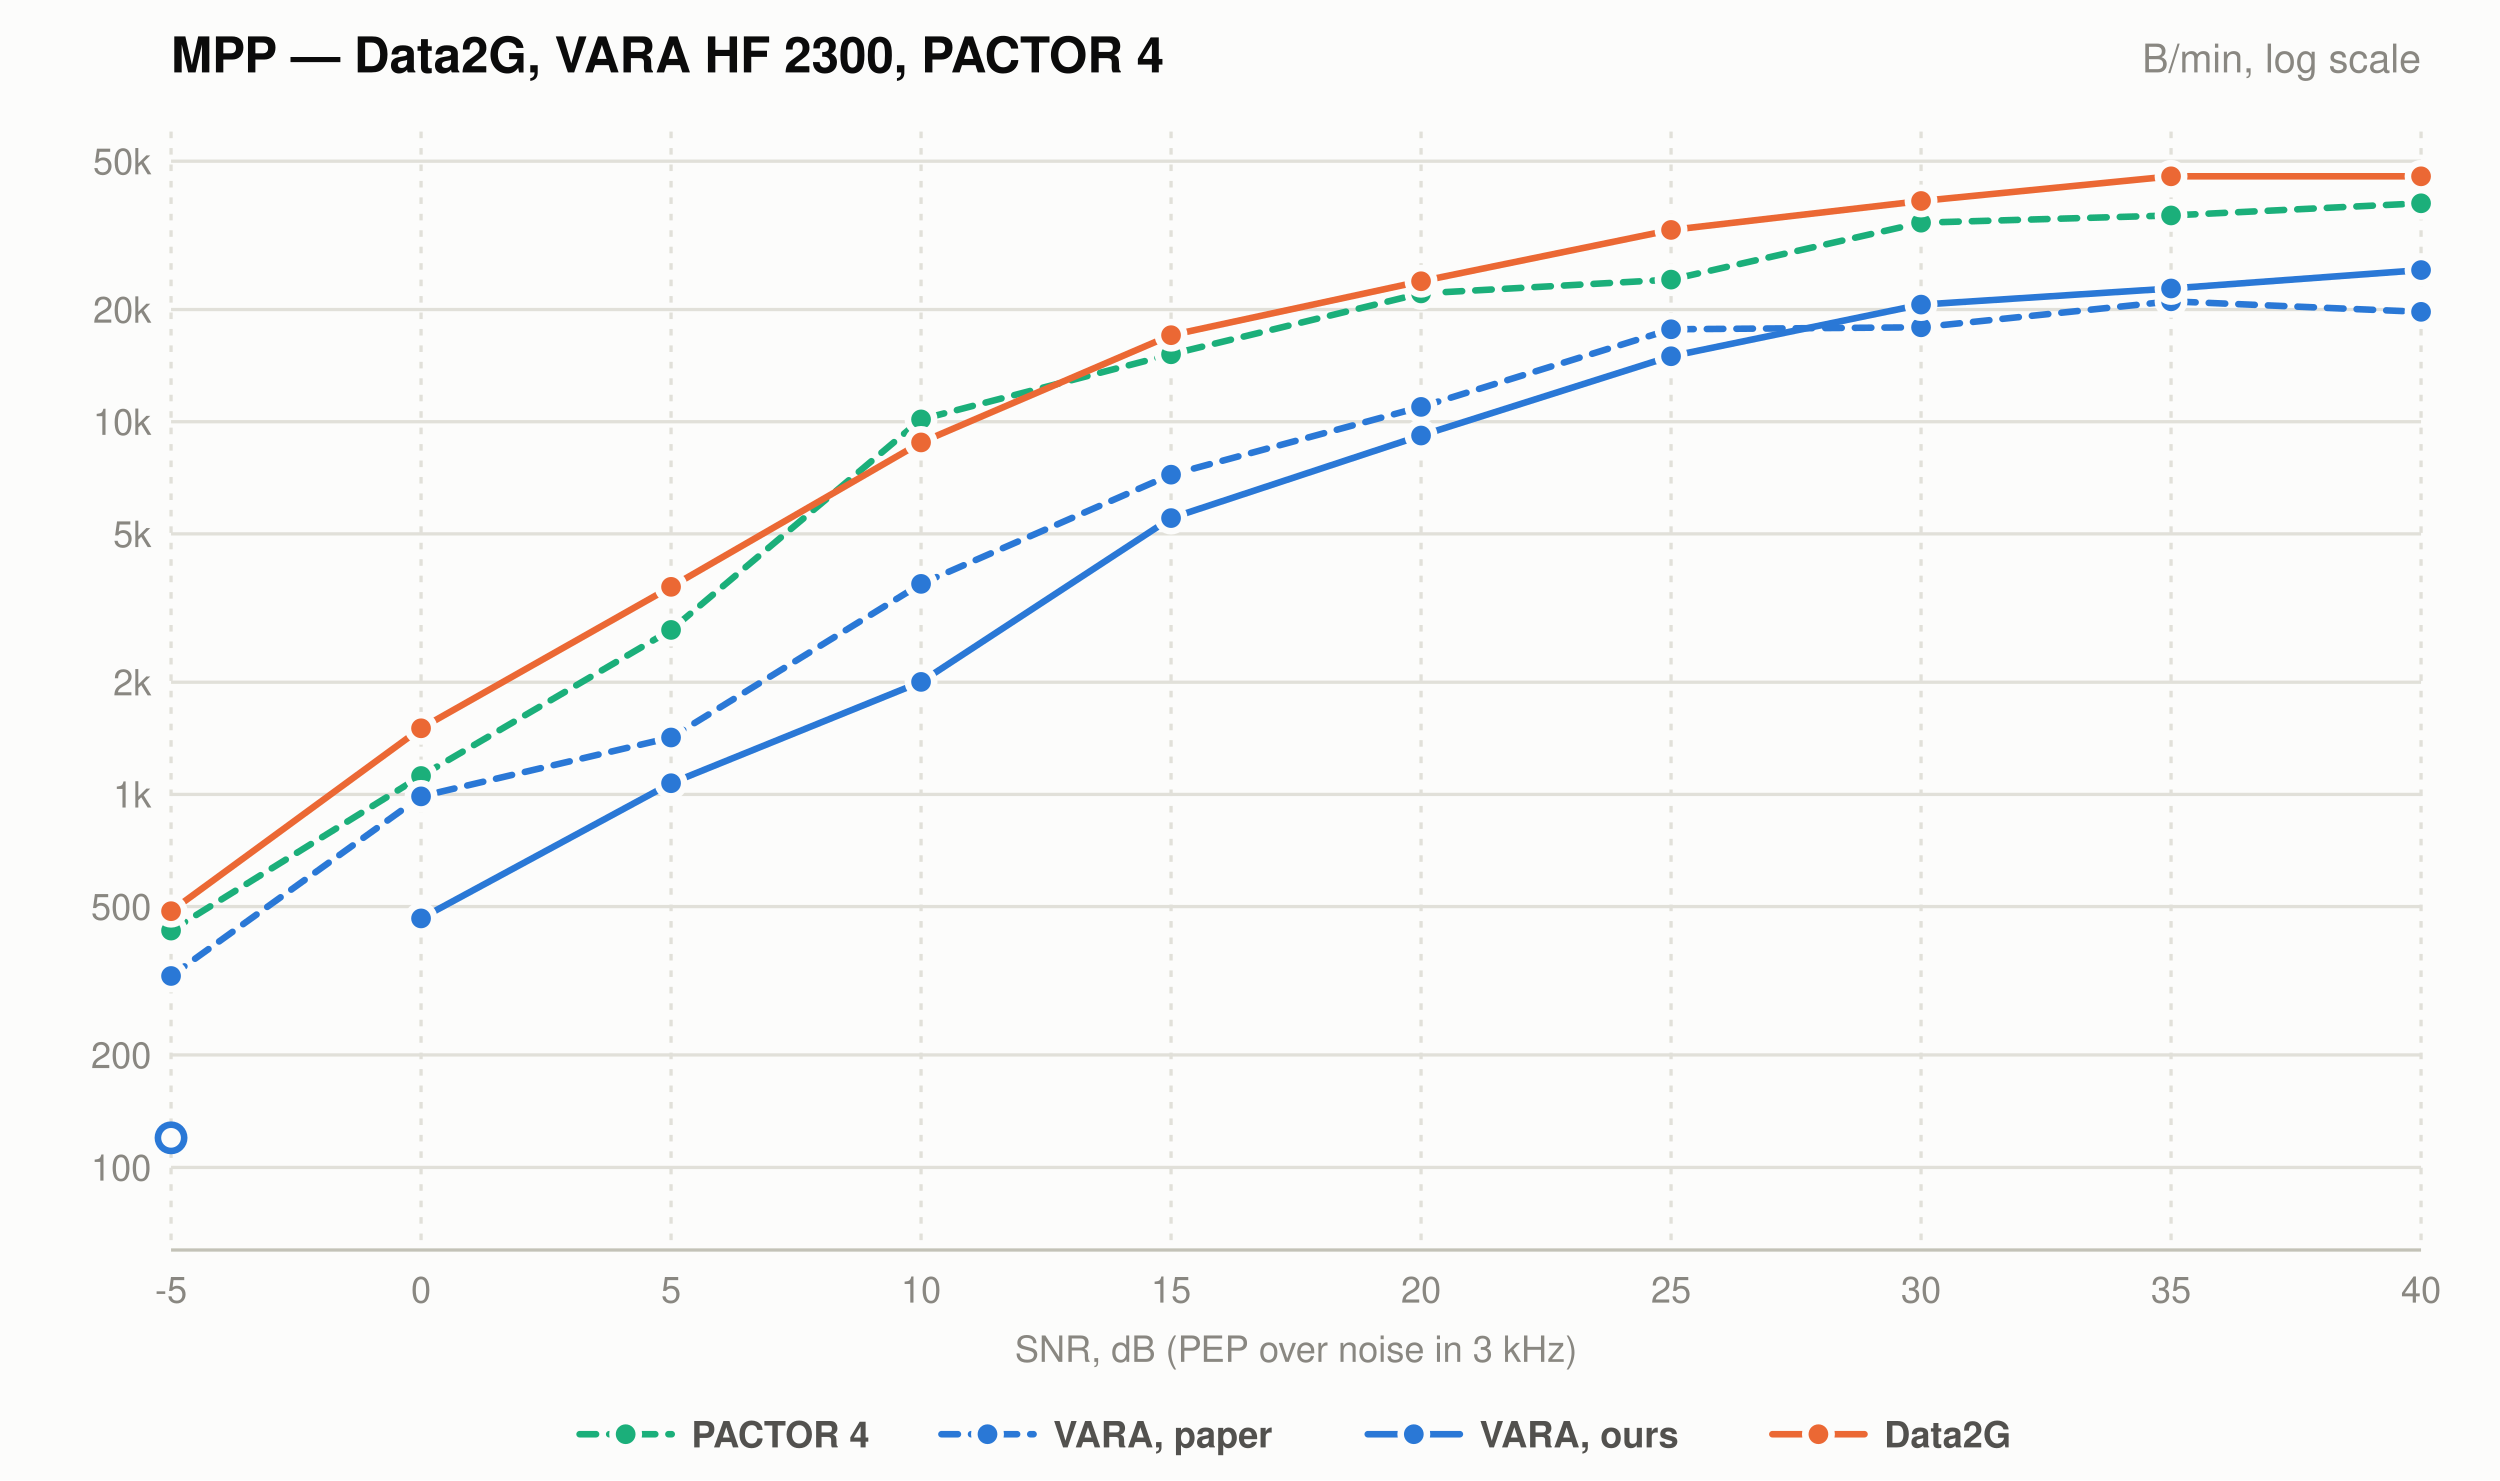
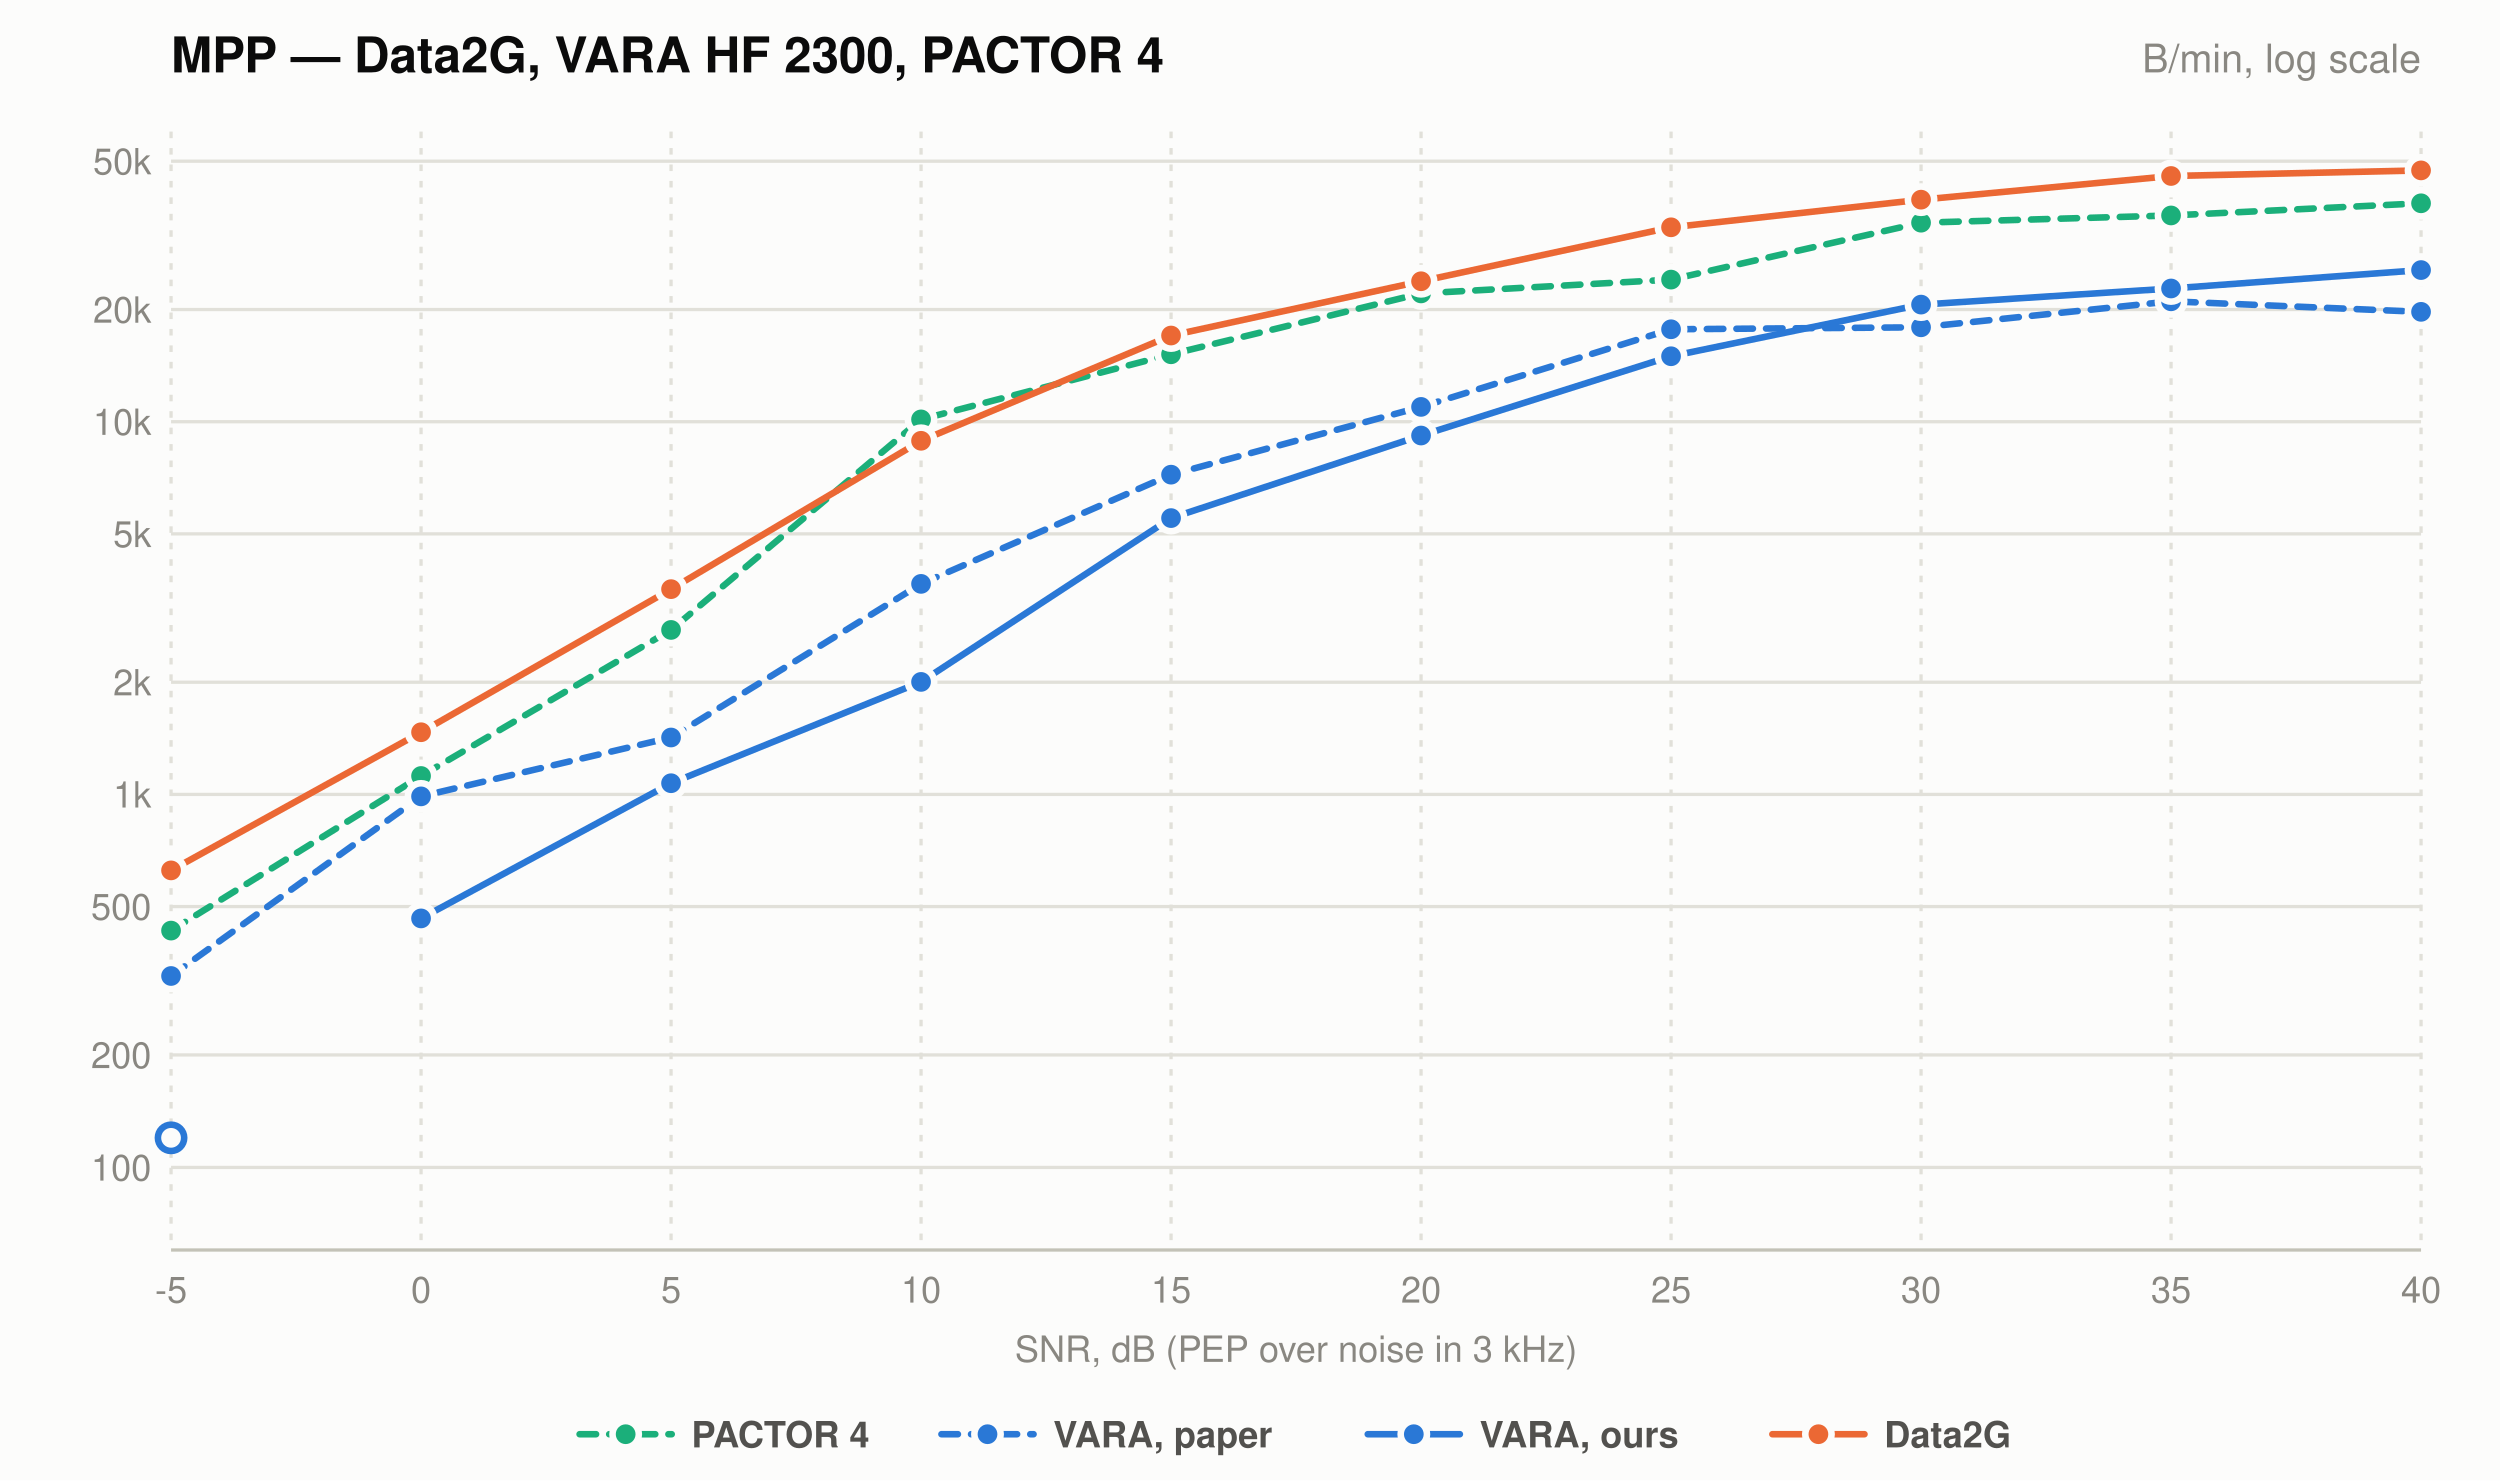
<svg xmlns="http://www.w3.org/2000/svg" viewBox="0 0 760 450" width="760" height="450" font-family="-apple-system, BlinkMacSystemFont, 'Segoe UI', Helvetica, Arial, sans-serif">
  <rect width="760" height="450" fill="#fcfcfb" />
  <text x="52" y="22" font-size="15" font-weight="600" fill="#0b0b0b">MPP — Data2G, VARA HF 2300, PACTOR 4</text>
  <text x="736" y="22" font-size="12" fill="#898781" text-anchor="end">B/min, log scale</text>
  <line x1="52" x2="736" y1="354.9" y2="354.9" stroke="#e1e0d9" />
  <text x="46" y="358.9" font-size="11" fill="#898781" text-anchor="end">100</text>
  <line x1="52" x2="736" y1="320.7" y2="320.7" stroke="#e1e0d9" />
  <text x="46" y="324.7" font-size="11" fill="#898781" text-anchor="end">200</text>
  <line x1="52" x2="736" y1="275.6" y2="275.6" stroke="#e1e0d9" />
  <text x="46" y="279.6" font-size="11" fill="#898781" text-anchor="end">500</text>
  <line x1="52" x2="736" y1="241.5" y2="241.5" stroke="#e1e0d9" />
  <text x="46" y="245.5" font-size="11" fill="#898781" text-anchor="end">1k</text>
  <line x1="52" x2="736" y1="207.4" y2="207.4" stroke="#e1e0d9" />
  <text x="46" y="211.4" font-size="11" fill="#898781" text-anchor="end">2k</text>
  <line x1="52" x2="736" y1="162.3" y2="162.3" stroke="#e1e0d9" />
  <text x="46" y="166.3" font-size="11" fill="#898781" text-anchor="end">5k</text>
  <line x1="52" x2="736" y1="128.2" y2="128.2" stroke="#e1e0d9" />
  <text x="46" y="132.2" font-size="11" fill="#898781" text-anchor="end">10k</text>
  <line x1="52" x2="736" y1="94.1" y2="94.1" stroke="#e1e0d9" />
  <text x="46" y="98.1" font-size="11" fill="#898781" text-anchor="end">20k</text>
  <line x1="52" x2="736" y1="49.0" y2="49.0" stroke="#e1e0d9" />
  <text x="46" y="53.0" font-size="11" fill="#898781" text-anchor="end">50k</text>
  <line x1="52.0" x2="52.0" y1="40" y2="380" stroke="#e1e0d9" stroke-dasharray="2 3" />
  <text x="52.0" y="396" font-size="11" fill="#898781" text-anchor="middle">-5</text>
  <line x1="128.0" x2="128.0" y1="40" y2="380" stroke="#e1e0d9" stroke-dasharray="2 3" />
  <text x="128.0" y="396" font-size="11" fill="#898781" text-anchor="middle">0</text>
  <line x1="204.0" x2="204.0" y1="40" y2="380" stroke="#e1e0d9" stroke-dasharray="2 3" />
  <text x="204.0" y="396" font-size="11" fill="#898781" text-anchor="middle">5</text>
  <line x1="280.0" x2="280.0" y1="40" y2="380" stroke="#e1e0d9" stroke-dasharray="2 3" />
  <text x="280.0" y="396" font-size="11" fill="#898781" text-anchor="middle">10</text>
  <line x1="356.0" x2="356.0" y1="40" y2="380" stroke="#e1e0d9" stroke-dasharray="2 3" />
  <text x="356.0" y="396" font-size="11" fill="#898781" text-anchor="middle">15</text>
  <line x1="432.0" x2="432.0" y1="40" y2="380" stroke="#e1e0d9" stroke-dasharray="2 3" />
  <text x="432.0" y="396" font-size="11" fill="#898781" text-anchor="middle">20</text>
  <line x1="508.0" x2="508.0" y1="40" y2="380" stroke="#e1e0d9" stroke-dasharray="2 3" />
  <text x="508.0" y="396" font-size="11" fill="#898781" text-anchor="middle">25</text>
  <line x1="584.0" x2="584.0" y1="40" y2="380" stroke="#e1e0d9" stroke-dasharray="2 3" />
  <text x="584.0" y="396" font-size="11" fill="#898781" text-anchor="middle">30</text>
  <line x1="660.0" x2="660.0" y1="40" y2="380" stroke="#e1e0d9" stroke-dasharray="2 3" />
  <text x="660.0" y="396" font-size="11" fill="#898781" text-anchor="middle">35</text>
  <line x1="736.0" x2="736.0" y1="40" y2="380" stroke="#e1e0d9" stroke-dasharray="2 3" />
  <text x="736.0" y="396" font-size="11" fill="#898781" text-anchor="middle">40</text>
  <line x1="52" x2="736" y1="380" y2="380" stroke="#c3c2b7" />
  <text x="394.0" y="414" font-size="11" fill="#898781" text-anchor="middle">SNR, dB (PEP over noise in 3 kHz)</text>
  <path d="M52.0,282.9L128.0,235.9L204.0,191.5L280.0,127.5L356.0,107.7L432.0,89.2L508.0,85.0L584.0,67.7L660.0,65.5L736.0,61.8" fill="none" stroke="#1baf7a" stroke-width="2" stroke-linejoin="round" stroke-linecap="round" stroke-dasharray="5 4" />
  <circle cx="52.0" cy="282.9" r="4" fill="#1baf7a" stroke="#fcfcfb" stroke-width="2" />
  <circle cx="128.0" cy="235.9" r="4" fill="#1baf7a" stroke="#fcfcfb" stroke-width="2" />
  <circle cx="204.0" cy="191.5" r="4" fill="#1baf7a" stroke="#fcfcfb" stroke-width="2" />
  <circle cx="280.0" cy="127.5" r="4" fill="#1baf7a" stroke="#fcfcfb" stroke-width="2" />
  <circle cx="356.0" cy="107.7" r="4" fill="#1baf7a" stroke="#fcfcfb" stroke-width="2" />
  <circle cx="432.0" cy="89.2" r="4" fill="#1baf7a" stroke="#fcfcfb" stroke-width="2" />
  <circle cx="508.0" cy="85.0" r="4" fill="#1baf7a" stroke="#fcfcfb" stroke-width="2" />
  <circle cx="584.0" cy="67.7" r="4" fill="#1baf7a" stroke="#fcfcfb" stroke-width="2" />
  <circle cx="660.0" cy="65.5" r="4" fill="#1baf7a" stroke="#fcfcfb" stroke-width="2" />
  <circle cx="736.0" cy="61.8" r="4" fill="#1baf7a" stroke="#fcfcfb" stroke-width="2" />
  <path d="M52.0,296.7L128.0,242.1L204.0,224.2L280.0,177.5L356.0,144.3L432.0,123.7L508.0,100.1L584.0,99.5L660.0,91.6L736.0,94.8" fill="none" stroke="#2a78d6" stroke-width="2" stroke-linejoin="round" stroke-linecap="round" stroke-dasharray="5 4" />
  <circle cx="52.0" cy="296.7" r="4" fill="#2a78d6" stroke="#fcfcfb" stroke-width="2" />
  <circle cx="128.0" cy="242.1" r="4" fill="#2a78d6" stroke="#fcfcfb" stroke-width="2" />
  <circle cx="204.0" cy="224.2" r="4" fill="#2a78d6" stroke="#fcfcfb" stroke-width="2" />
  <circle cx="280.0" cy="177.5" r="4" fill="#2a78d6" stroke="#fcfcfb" stroke-width="2" />
  <circle cx="356.0" cy="144.3" r="4" fill="#2a78d6" stroke="#fcfcfb" stroke-width="2" />
  <circle cx="432.0" cy="123.7" r="4" fill="#2a78d6" stroke="#fcfcfb" stroke-width="2" />
  <circle cx="508.0" cy="100.1" r="4" fill="#2a78d6" stroke="#fcfcfb" stroke-width="2" />
  <circle cx="584.0" cy="99.5" r="4" fill="#2a78d6" stroke="#fcfcfb" stroke-width="2" />
  <circle cx="660.0" cy="91.6" r="4" fill="#2a78d6" stroke="#fcfcfb" stroke-width="2" />
  <circle cx="736.0" cy="94.8" r="4" fill="#2a78d6" stroke="#fcfcfb" stroke-width="2" />
  <path d="M128.0,279.2L204.0,238.1L280.0,207.3L356.0,157.5L432.0,132.4L508.0,108.3L584.0,92.6L660.0,87.7L736.0,82.1" fill="none" stroke="#2a78d6" stroke-width="2" stroke-linejoin="round" stroke-linecap="round" />
  <circle cx="52.0" cy="345.9" r="4" fill="#fcfcfb" stroke="#2a78d6" stroke-width="2" />
  <circle cx="128.0" cy="279.2" r="4" fill="#2a78d6" stroke="#fcfcfb" stroke-width="2" />
  <circle cx="204.0" cy="238.1" r="4" fill="#2a78d6" stroke="#fcfcfb" stroke-width="2" />
  <circle cx="280.0" cy="207.3" r="4" fill="#2a78d6" stroke="#fcfcfb" stroke-width="2" />
  <circle cx="356.0" cy="157.5" r="4" fill="#2a78d6" stroke="#fcfcfb" stroke-width="2" />
  <circle cx="432.0" cy="132.4" r="4" fill="#2a78d6" stroke="#fcfcfb" stroke-width="2" />
  <circle cx="508.0" cy="108.3" r="4" fill="#2a78d6" stroke="#fcfcfb" stroke-width="2" />
  <circle cx="584.0" cy="92.6" r="4" fill="#2a78d6" stroke="#fcfcfb" stroke-width="2" />
  <circle cx="660.0" cy="87.7" r="4" fill="#2a78d6" stroke="#fcfcfb" stroke-width="2" />
  <circle cx="736.0" cy="82.1" r="4" fill="#2a78d6" stroke="#fcfcfb" stroke-width="2" />
-   <path d="M52.0,277.0L128.0,221.4L204.0,178.4L280.0,134.5L356.0,101.9L432.0,85.5L508.0,69.9L584.0,61.1L660.0,53.6L736.0,53.6" fill="none" stroke="#eb6834" stroke-width="2" stroke-linejoin="round" stroke-linecap="round" />
-   <circle cx="52.0" cy="277.0" r="4" fill="#eb6834" stroke="#fcfcfb" stroke-width="2" />
-   <circle cx="128.0" cy="221.4" r="4" fill="#eb6834" stroke="#fcfcfb" stroke-width="2" />
-   <circle cx="204.0" cy="178.4" r="4" fill="#eb6834" stroke="#fcfcfb" stroke-width="2" />
-   <circle cx="280.0" cy="134.5" r="4" fill="#eb6834" stroke="#fcfcfb" stroke-width="2" />
-   <circle cx="356.0" cy="101.9" r="4" fill="#eb6834" stroke="#fcfcfb" stroke-width="2" />
+   <path d="M52.0,264.6L128.0,222.6L204.0,179.1L280.0,134.0L356.0,102.0L432.0,85.5L508.0,69.1L584.0,60.7L660.0,53.5L736.0,51.8" fill="none" stroke="#eb6834" stroke-width="2" stroke-linejoin="round" stroke-linecap="round" />
+   <circle cx="52.0" cy="264.6" r="4" fill="#eb6834" stroke="#fcfcfb" stroke-width="2" />
+   <circle cx="128.0" cy="222.6" r="4" fill="#eb6834" stroke="#fcfcfb" stroke-width="2" />
+   <circle cx="204.0" cy="179.1" r="4" fill="#eb6834" stroke="#fcfcfb" stroke-width="2" />
+   <circle cx="280.0" cy="134.0" r="4" fill="#eb6834" stroke="#fcfcfb" stroke-width="2" />
+   <circle cx="356.0" cy="102.0" r="4" fill="#eb6834" stroke="#fcfcfb" stroke-width="2" />
  <circle cx="432.0" cy="85.5" r="4" fill="#eb6834" stroke="#fcfcfb" stroke-width="2" />
-   <circle cx="508.0" cy="69.9" r="4" fill="#eb6834" stroke="#fcfcfb" stroke-width="2" />
-   <circle cx="584.0" cy="61.1" r="4" fill="#eb6834" stroke="#fcfcfb" stroke-width="2" />
-   <circle cx="660.0" cy="53.6" r="4" fill="#eb6834" stroke="#fcfcfb" stroke-width="2" />
-   <circle cx="736.0" cy="53.6" r="4" fill="#eb6834" stroke="#fcfcfb" stroke-width="2" />
+   <circle cx="508.0" cy="69.1" r="4" fill="#eb6834" stroke="#fcfcfb" stroke-width="2" />
+   <circle cx="584.0" cy="60.7" r="4" fill="#eb6834" stroke="#fcfcfb" stroke-width="2" />
+   <circle cx="660.0" cy="53.5" r="4" fill="#eb6834" stroke="#fcfcfb" stroke-width="2" />
+   <circle cx="736.0" cy="51.8" r="4" fill="#eb6834" stroke="#fcfcfb" stroke-width="2" />
  <line x1="176.2" x2="204.2" y1="436" y2="436" stroke="#1baf7a" stroke-width="2" stroke-linecap="round" stroke-dasharray="5 4" />
  <circle cx="190.2" cy="436" r="4" fill="#1baf7a" stroke="#fcfcfb" stroke-width="2" />
  <text x="210.2" y="440" font-size="11" font-weight="600" fill="#52514e">PACTOR 4</text>
  <line x1="286.2" x2="314.2" y1="436" y2="436" stroke="#2a78d6" stroke-width="2" stroke-linecap="round" stroke-dasharray="5 4" />
  <circle cx="300.2" cy="436" r="4" fill="#2a78d6" stroke="#fcfcfb" stroke-width="2" />
  <text x="320.2" y="440" font-size="11" font-weight="600" fill="#52514e">VARA, paper</text>
  <line x1="415.8" x2="443.8" y1="436" y2="436" stroke="#2a78d6" stroke-width="2" stroke-linecap="round" />
  <circle cx="429.8" cy="436" r="4" fill="#2a78d6" stroke="#fcfcfb" stroke-width="2" />
  <text x="449.8" y="440" font-size="11" font-weight="600" fill="#52514e">VARA, ours</text>
  <line x1="538.8" x2="566.8" y1="436" y2="436" stroke="#eb6834" stroke-width="2" stroke-linecap="round" />
  <circle cx="552.8" cy="436" r="4" fill="#eb6834" stroke="#fcfcfb" stroke-width="2" />
  <text x="572.8" y="440" font-size="11" font-weight="600" fill="#52514e">Data2G</text>
</svg>
